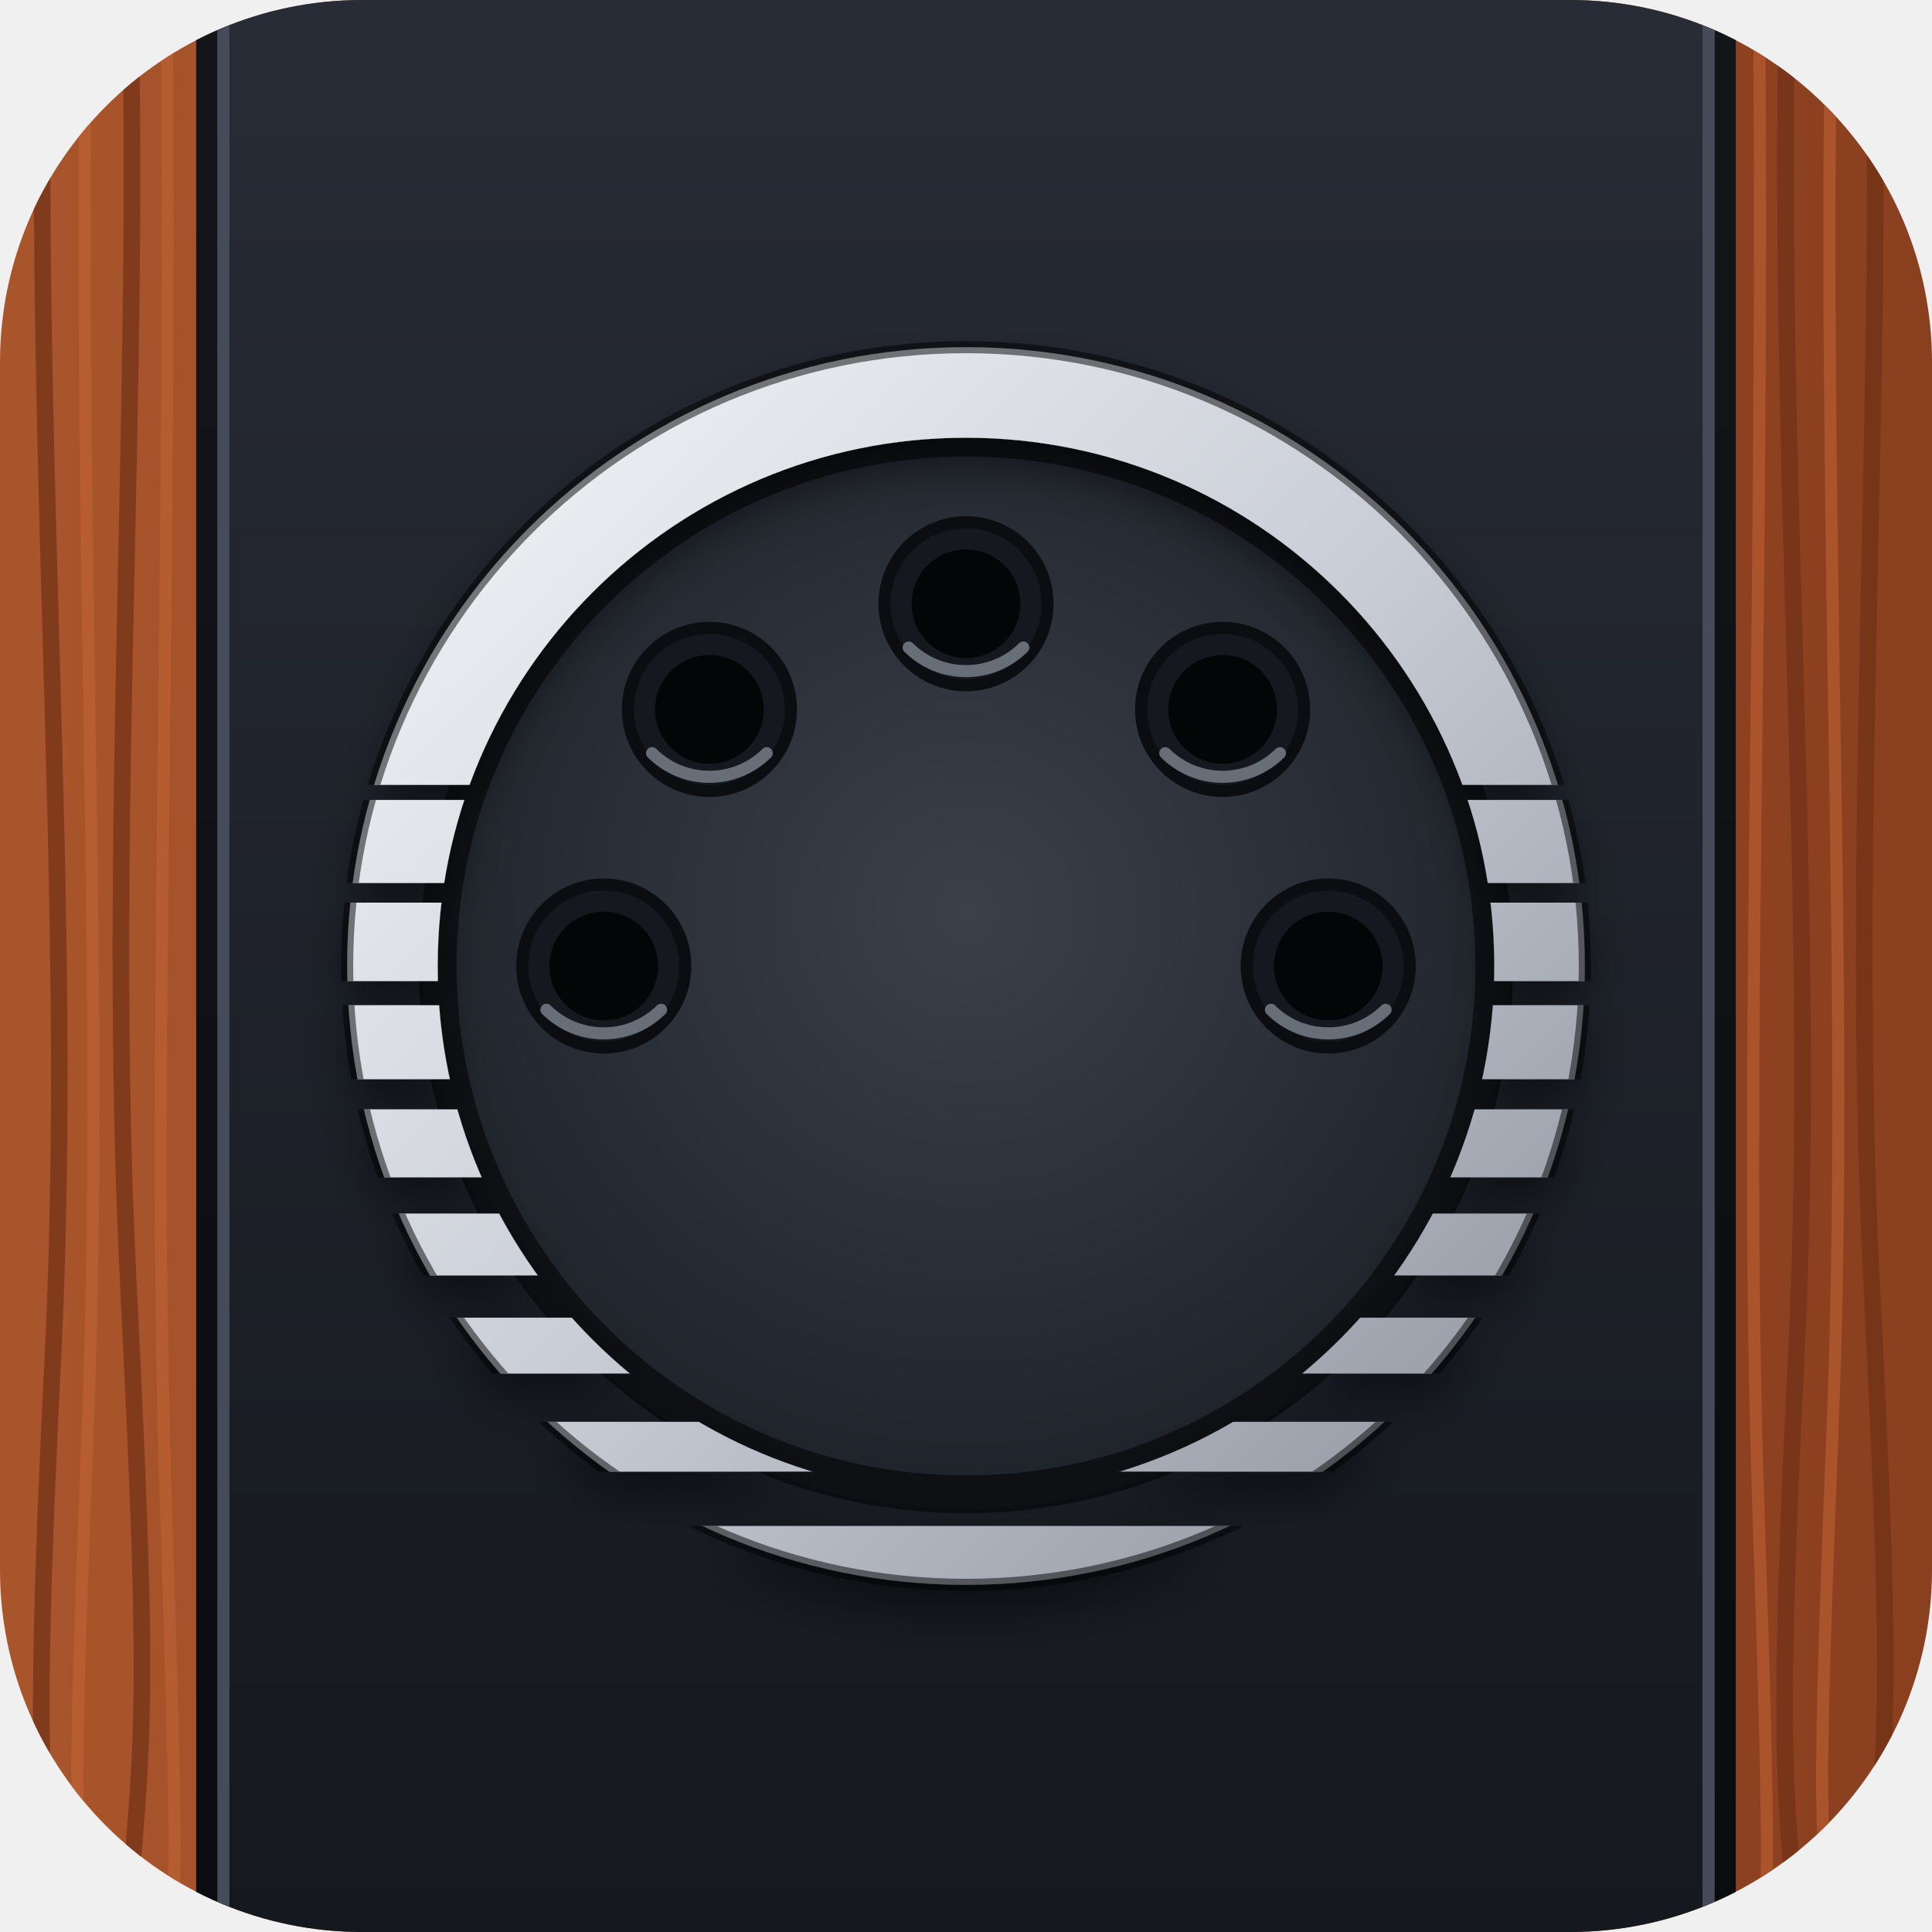
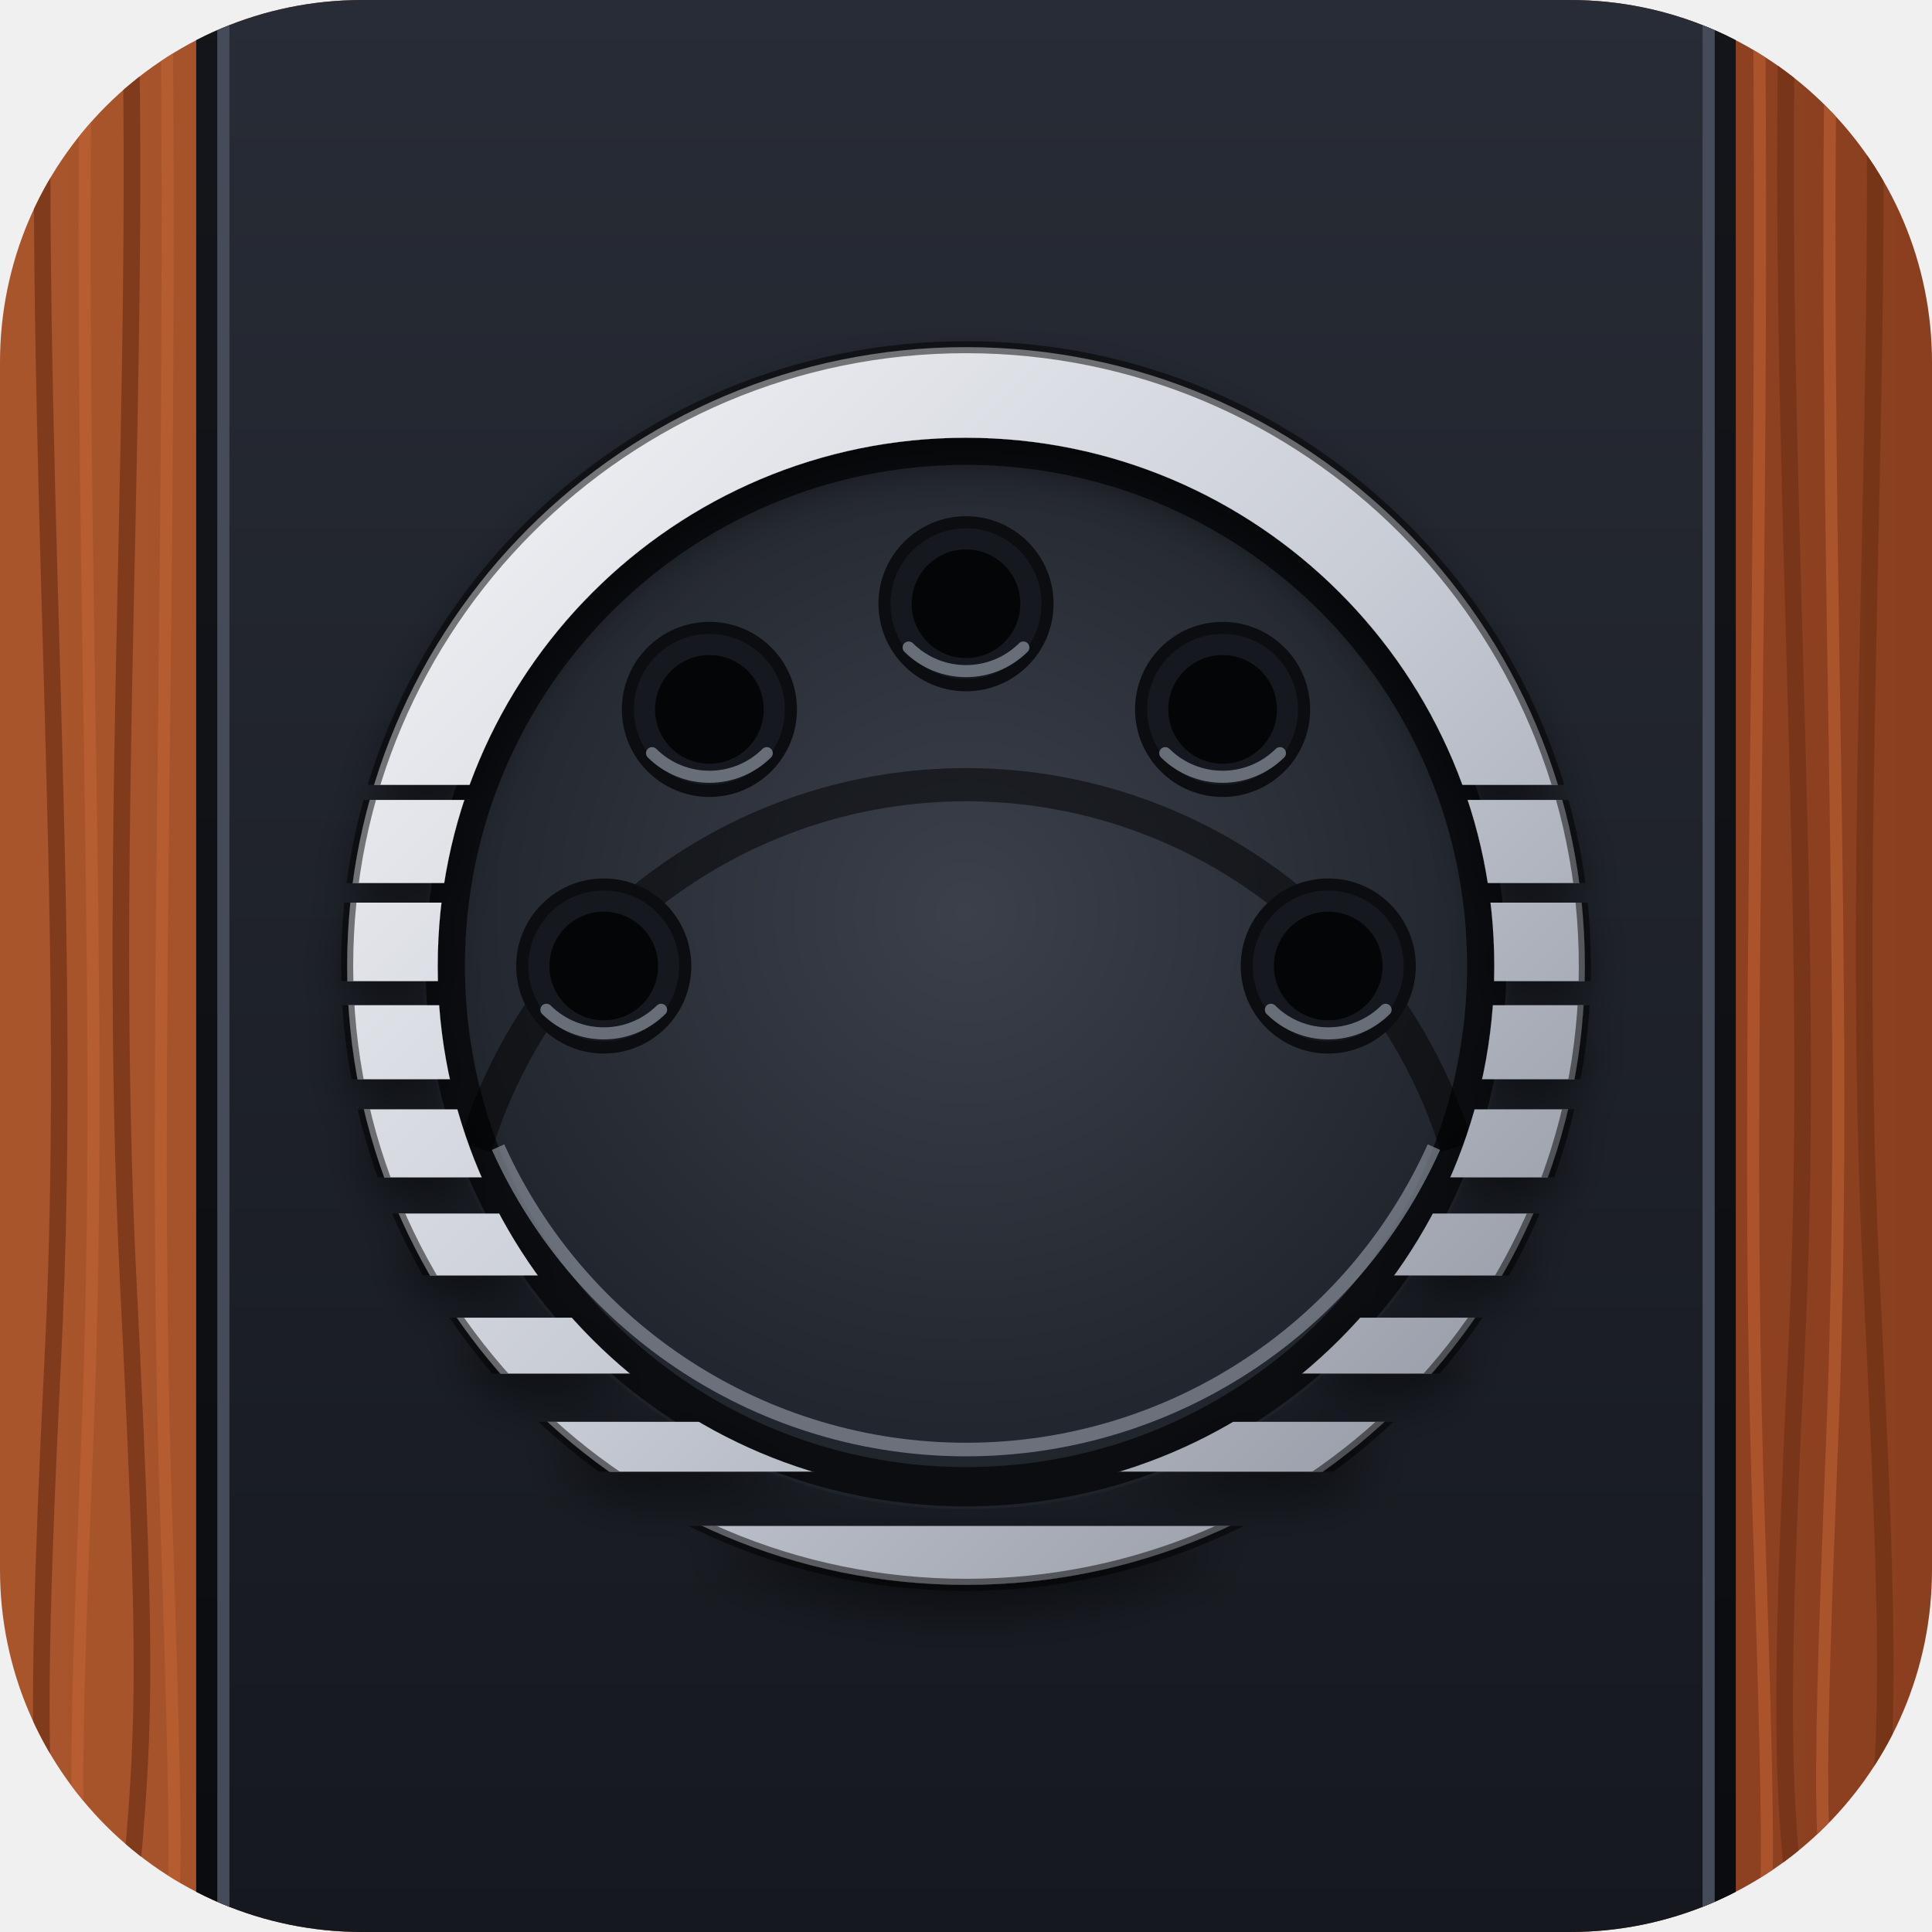
<svg xmlns="http://www.w3.org/2000/svg" viewBox="0 0 128 128" width="128" height="128" role="img" aria-label="deepmind-midi">
  <defs>
    <clipPath id="case">
      <rect width="128" height="128" rx="24" />
    </clipPath>
    <clipPath id="cheeks">
      <rect x="0" width="13" height="128" />
      <rect x="115" width="13" height="128" />
    </clipPath>
    <linearGradient id="wood" x1="0" y1="0" x2="1" y2="0">
      <stop offset="0" stop-color="#a9552c" />
      <stop offset="1" stop-color="#8a3f1f" />
    </linearGradient>
    <linearGradient id="panel" x1="0" y1="0" x2="0" y2="1">
      <stop offset="0" stop-color="#282c36" />
      <stop offset="1" stop-color="#15181e" />
    </linearGradient>
    <linearGradient id="metal" x1="0" y1="0" x2="1" y2="1">
      <stop offset="0" stop-color="#f4f5f8" />
      <stop offset="0.5" stop-color="#c9cdd6" />
      <stop offset="1" stop-color="#8e939f" />
    </linearGradient>
    <radialGradient id="recess" cx="0.5" cy="0.45" r="0.6">
      <stop offset="0" stop-color="#3b404b" />
      <stop offset="1" stop-color="#1c2027" />
    </radialGradient>
    <mask id="cuts">
      <rect width="128" height="128" fill="#fff" />
      <rect x="0" y="52" width="128" height="1" fill="#000" />
      <rect x="0" y="58.5" width="128" height="1.3" fill="#000" />
      <rect x="0" y="65" width="128" height="1.6" fill="#000" />
      <rect x="0" y="71.5" width="128" height="2" fill="#000" />
      <rect x="0" y="78" width="128" height="2.4" fill="#000" />
      <rect x="0" y="84.5" width="128" height="2.8" fill="#000" />
      <rect x="0" y="91" width="128" height="3.2" fill="#000" />
      <rect x="0" y="97.5" width="128" height="3.6" fill="#000" />
    </mask>
    <filter id="drop" x="-20%" y="-20%" width="140%" height="150%">
      <feDropShadow dx="0" dy="1.5" stdDeviation="1.6" flood-color="#000" flood-opacity="0.55" />
    </filter>
  </defs>
  <g clip-path="url(#case)">
    <rect width="128" height="128" fill="url(#wood)" />
    <g clip-path="url(#cheeks)" fill="none" stroke-linecap="round">
      <g stroke="#6f3116" stroke-width="1.1" opacity="0.7">
        <path d="M 3 -4 C 2 30 5 60 3.5 90 S 3 120 4 132" />
        <path d="M 8.5 -4 C 9.5 25 7 55 8.5 85 S 9.5 115 8 132" />
        <path d="M 118.5 -4 C 117.5 30 120.5 60 119 90 S 118.5 120 119.5 132" />
        <path d="M 124 -4 C 125 25 122.5 55 124 85 S 125 115 123.5 132" />
      </g>
      <g stroke="#c26436" stroke-width="0.8" opacity="0.55">
        <path d="M 5.8 -4 C 5 35 7 65 5.8 95 S 5.2 120 6 132" />
        <path d="M 11 -4 C 11.5 40 10 70 11 100 S 11.5 125 10.8 132" />
        <path d="M 121.4 -4 C 120.6 35 122.6 65 121.4 95 S 120.8 120 121.6 132" />
        <path d="M 116.5 -4 C 117 40 115.5 70 116.5 100 S 117 125 116.3 132" />
      </g>
    </g>
    <rect x="13" width="102" height="128" fill="url(#panel)" />
    <rect x="13" width="1.4" height="128" fill="#000" opacity="0.5" />
    <rect x="113.6" width="1.4" height="128" fill="#000" opacity="0.5" />
    <rect x="14.4" width="0.8" height="128" fill="#454b58" />
    <rect x="112.8" width="0.8" height="128" fill="#454b58" />
  </g>
  <circle cx="64" cy="64" r="36" fill="url(#recess)" />
-   <circle cx="64" cy="64" r="35" fill="none" stroke="#000" stroke-width="2.5" opacity="0.55" />
+   <circle cx="64" cy="64" r="34.5" fill="none" stroke="#0b0d11" stroke-width="2.6" />
+   <path d="M 31.5 76 A 34 34 0 0 1 96.5 76" fill="none" stroke="#000" stroke-width="2.2" opacity="0.5" />
+   <path d="M 33 76 A 34 34 0 0 0 95 76" fill="none" stroke="#7d838f" stroke-width="0.9" opacity="0.8" />
  <g filter="url(#drop)">
    <circle cx="64" cy="64" r="38" fill="none" stroke="url(#metal)" stroke-width="6" mask="url(#cuts)" />
  </g>
  <circle cx="64" cy="64" r="41" fill="none" stroke="#000" stroke-width="0.8" opacity="0.5" mask="url(#cuts)" />
  <g>
    <g fill="#15181e" stroke="#0b0d11" stroke-width="0.8">
      <circle cx="64" cy="40" r="5.4" />
      <circle cx="47" cy="47" r="5.4" />
      <circle cx="81" cy="47" r="5.4" />
      <circle cx="40" cy="64" r="5.4" />
      <circle cx="88" cy="64" r="5.4" />
    </g>
    <g fill="#040507">
      <circle cx="64" cy="40" r="3.6" />
      <circle cx="47" cy="47" r="3.6" />
      <circle cx="81" cy="47" r="3.6" />
      <circle cx="40" cy="64" r="3.6" />
      <circle cx="88" cy="64" r="3.6" />
    </g>
    <g fill="none" stroke="#7d838f" stroke-width="0.8" stroke-linecap="round" opacity="0.8">
      <path d="M 60.2 42.9 A 5.4 5.4 0 0 0 67.8 42.9" />
      <path d="M 43.2 49.9 A 5.4 5.4 0 0 0 50.8 49.9" />
      <path d="M 77.2 49.9 A 5.4 5.4 0 0 0 84.8 49.9" />
      <path d="M 36.2 66.9 A 5.4 5.4 0 0 0 43.8 66.9" />
      <path d="M 84.2 66.9 A 5.4 5.4 0 0 0 91.8 66.9" />
    </g>
  </g>
</svg>
